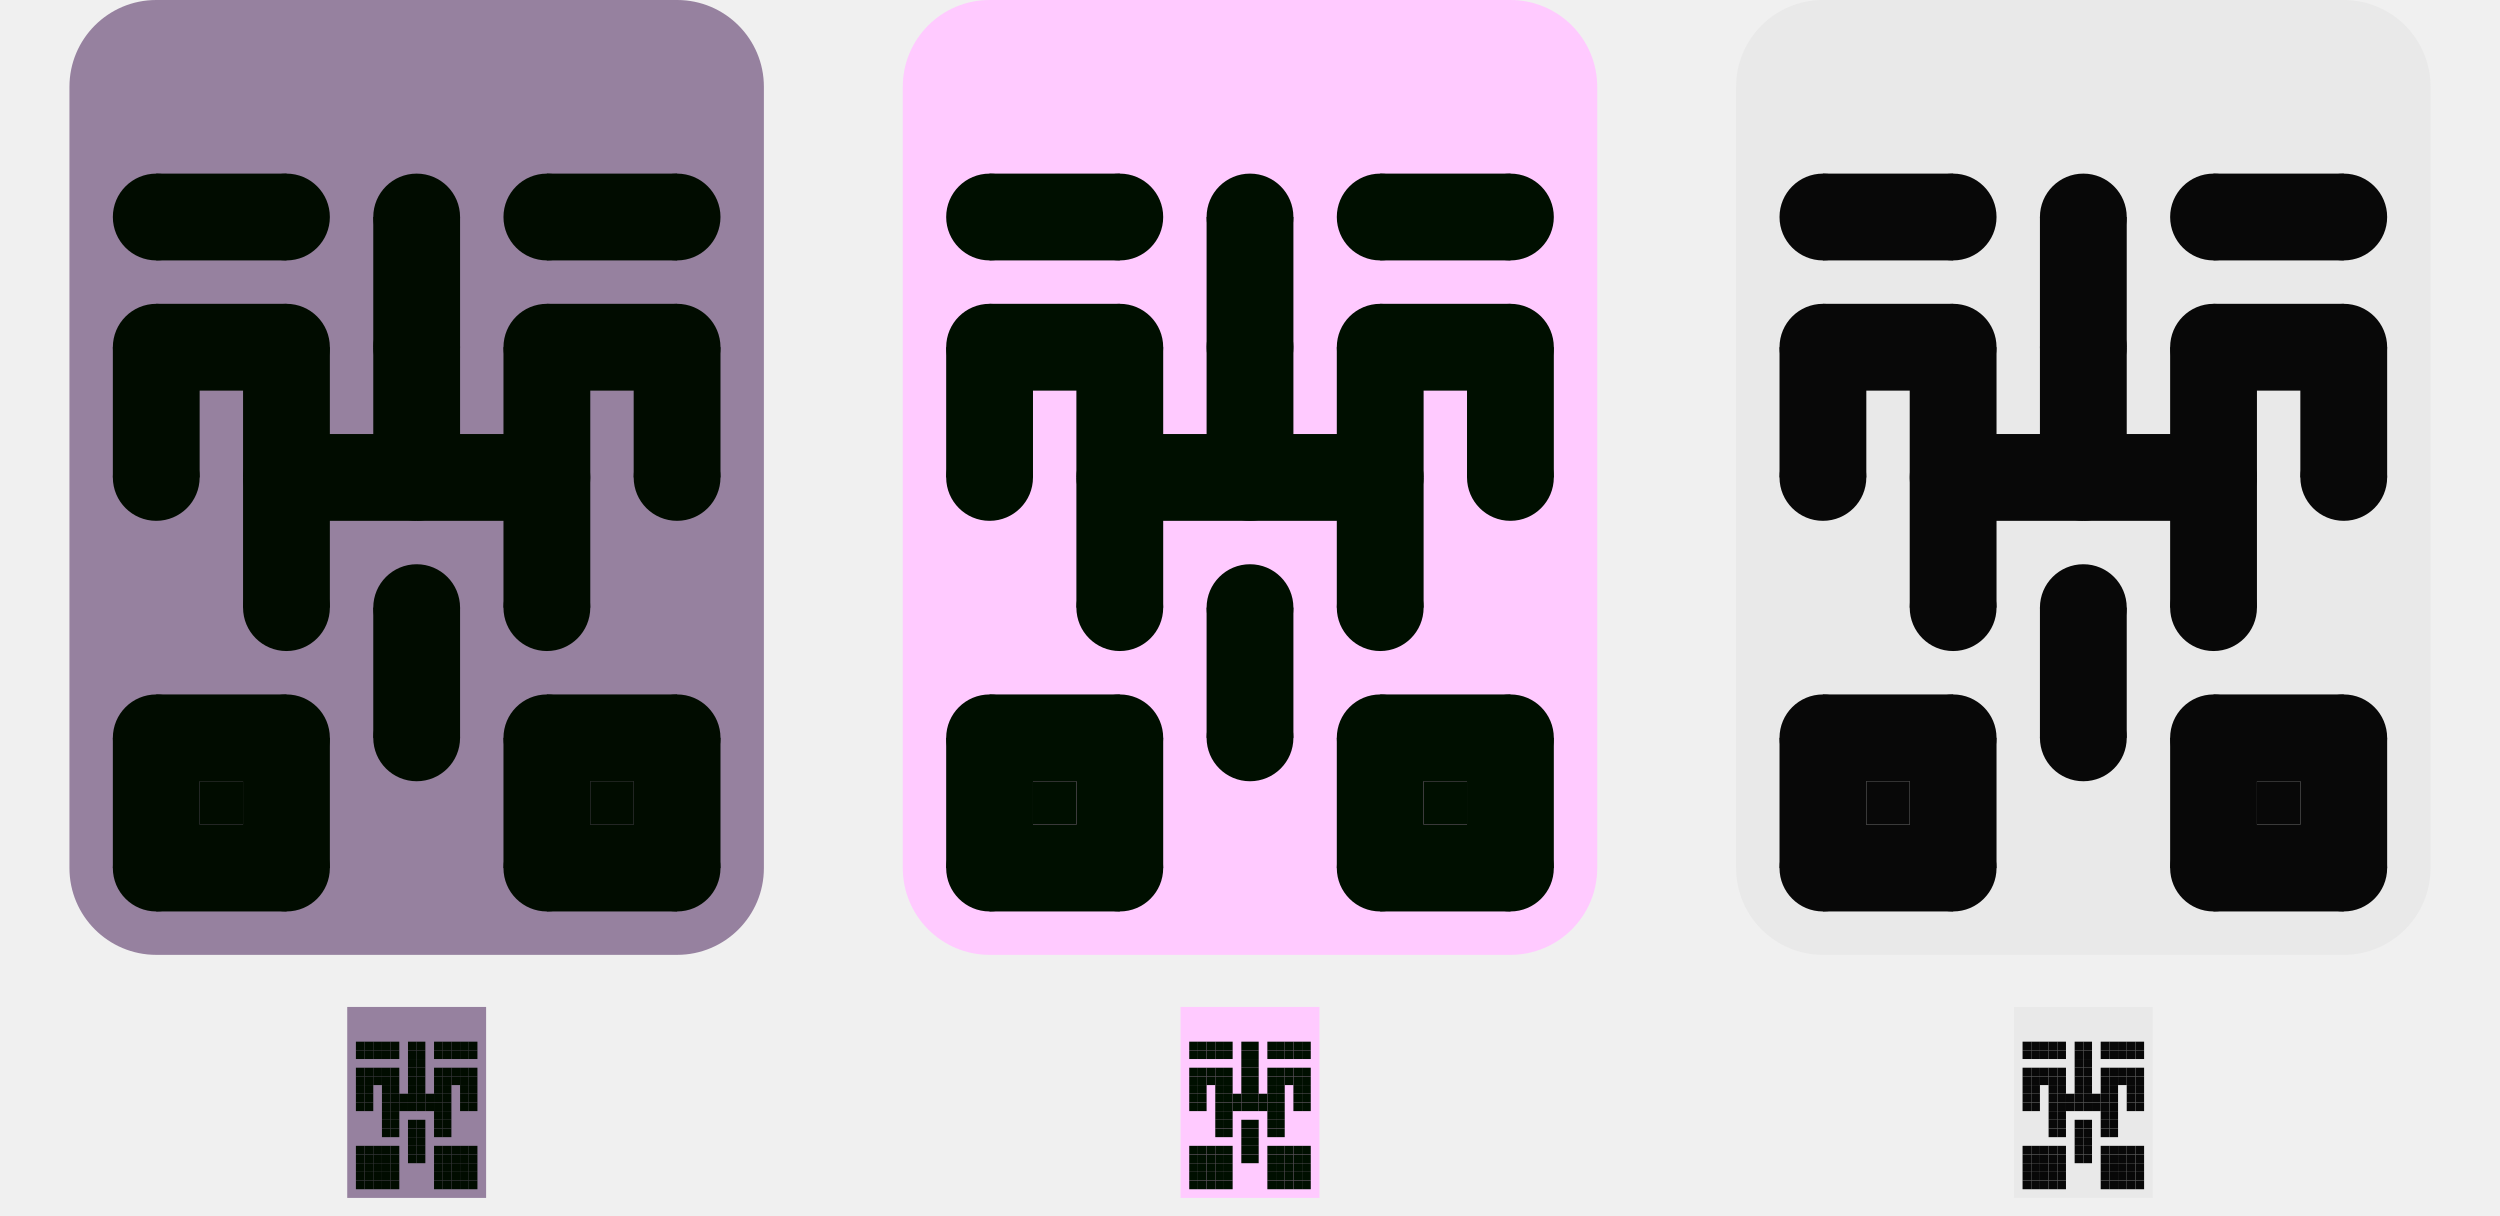
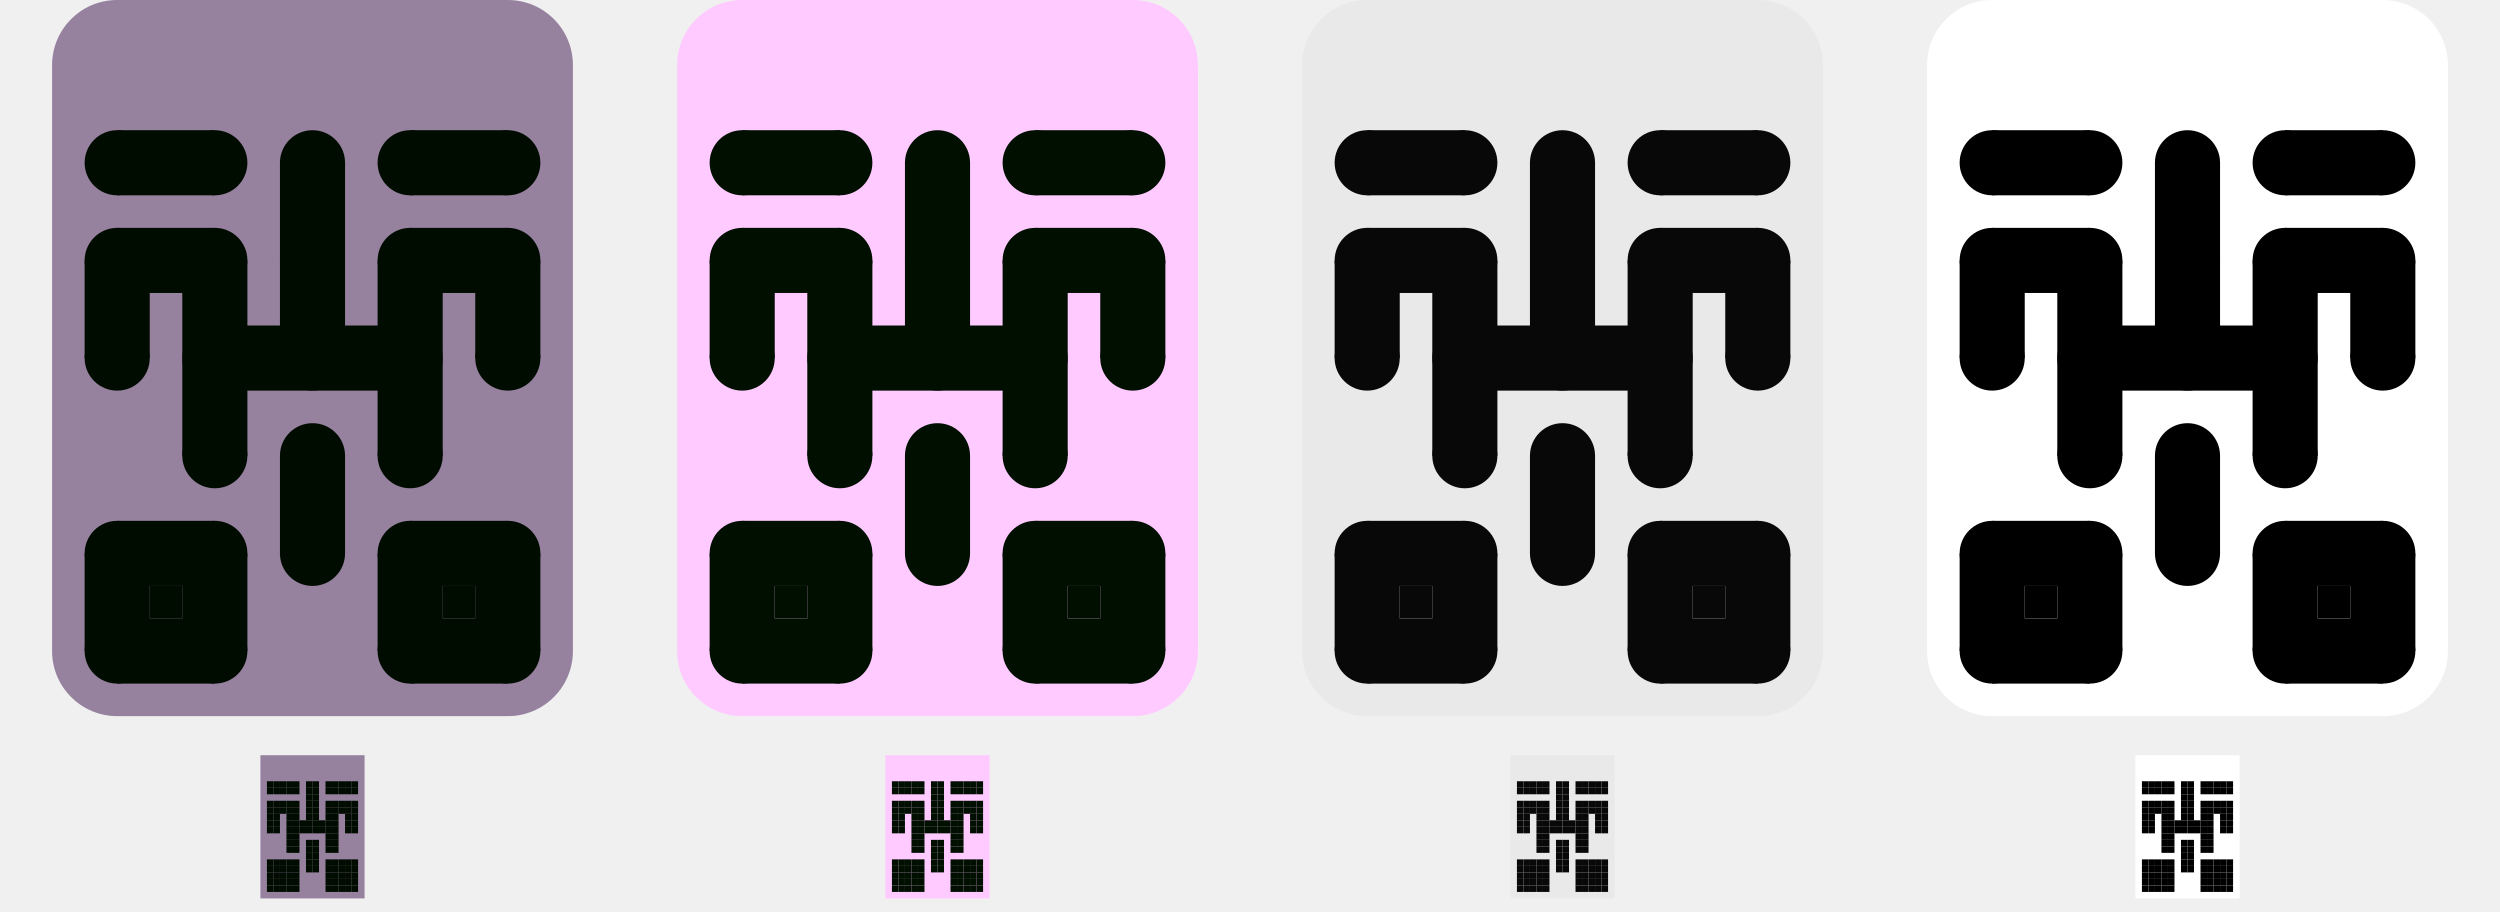
- <svg xmlns="http://www.w3.org/2000/svg" width="288" height="140" viewBox="0 0 288 140">
+ <svg xmlns="http://www.w3.org/2000/svg" width="384" height="140" viewBox="0 0 384 140">
  <g id="standard">
    <rect x="8" y="0" width="80" height="110" rx="10" fill="#96819f" />
    <g fill="#010c00">
      <rect x="13" y="20" width="10" height="10" rx="5" />
      <rect x="28" y="20" width="10" height="10" rx="5" />
      <rect x="43" y="20" width="10" height="10" rx="5" />
      <rect x="58" y="20" width="10" height="10" rx="5" />
      <rect x="73" y="20" width="10" height="10" rx="5" />
      <rect x="13" y="35" width="10" height="10" rx="5" />
      <rect x="28" y="35" width="10" height="10" rx="5" />
      <rect x="43" y="35" width="10" height="10" rx="5" />
      <rect x="58" y="35" width="10" height="10" rx="5" />
      <rect x="73" y="35" width="10" height="10" rx="5" />
      <rect x="13" y="50" width="10" height="10" rx="5" />
      <rect x="28" y="50" width="10" height="10" rx="5" />
      <rect x="43" y="50" width="10" height="10" rx="5" />
      <rect x="58" y="50" width="10" height="10" rx="5" />
      <rect x="73" y="50" width="10" height="10" rx="5" />
      <rect x="28" y="65" width="10" height="10" rx="5" />
      <rect x="43" y="65" width="10" height="10" rx="5" />
      <rect x="58" y="65" width="10" height="10" rx="5" />
      <rect x="13" y="80" width="10" height="10" rx="5" />
      <rect x="28" y="80" width="10" height="10" rx="5" />
      <rect x="43" y="80" width="10" height="10" rx="5" />
      <rect x="58" y="80" width="10" height="10" rx="5" />
      <rect x="73" y="80" width="10" height="10" rx="5" />
      <rect x="13" y="95" width="10" height="10" rx="5" />
      <rect x="28" y="95" width="10" height="10" rx="5" />
      <rect x="58" y="95" width="10" height="10" rx="5" />
      <rect x="73" y="95" width="10" height="10" rx="5" />
      <rect x="18" y="20" width="15" height="10" />
      <rect x="43" y="25" width="10" height="15" />
      <rect x="63" y="20" width="15" height="10" />
      <rect x="18" y="35" width="15" height="10" />
      <rect x="13" y="40" width="10" height="15" />
      <rect x="28" y="40" width="10" height="15" />
      <rect x="43" y="40" width="10" height="15" />
      <rect x="63" y="35" width="15" height="10" />
      <rect x="58" y="40" width="10" height="15" />
      <rect x="73" y="40" width="10" height="15" />
      <rect x="33" y="50" width="15" height="10" />
      <rect x="28" y="55" width="10" height="15" />
      <rect x="48" y="50" width="15" height="10" />
      <rect x="58" y="55" width="10" height="15" />
      <rect x="43" y="70" width="10" height="15" />
      <rect x="18" y="80" width="15" height="10" />
      <rect x="13" y="85" width="10" height="15" />
      <rect x="28" y="85" width="10" height="15" />
      <rect x="63" y="80" width="15" height="10" />
      <rect x="58" y="85" width="10" height="15" />
      <rect x="73" y="85" width="10" height="15" />
      <rect x="18" y="95" width="15" height="10" />
      <rect x="63" y="95" width="15" height="10" />
      <rect x="23" y="90" width="5" height="5" />
      <rect x="68" y="90" width="5" height="5" />
    </g>
    <rect x="40" y="116" width="16" height="22" fill="#96819f" />
    <g fill="#010c00">
      <rect x="41" y="120" width="1" height="1" />
      <rect x="42" y="120" width="1" height="1" />
      <rect x="43" y="120" width="1" height="1" />
      <rect x="44" y="120" width="1" height="1" />
      <rect x="45" y="120" width="1" height="1" />
      <rect x="47" y="120" width="1" height="1" />
      <rect x="48" y="120" width="1" height="1" />
      <rect x="50" y="120" width="1" height="1" />
      <rect x="51" y="120" width="1" height="1" />
      <rect x="52" y="120" width="1" height="1" />
      <rect x="53" y="120" width="1" height="1" />
      <rect x="54" y="120" width="1" height="1" />
      <rect x="41" y="121" width="1" height="1" />
      <rect x="42" y="121" width="1" height="1" />
      <rect x="43" y="121" width="1" height="1" />
      <rect x="44" y="121" width="1" height="1" />
      <rect x="45" y="121" width="1" height="1" />
      <rect x="47" y="121" width="1" height="1" />
      <rect x="48" y="121" width="1" height="1" />
      <rect x="50" y="121" width="1" height="1" />
      <rect x="51" y="121" width="1" height="1" />
      <rect x="52" y="121" width="1" height="1" />
      <rect x="53" y="121" width="1" height="1" />
      <rect x="54" y="121" width="1" height="1" />
      <rect x="47" y="122" width="1" height="1" />
      <rect x="48" y="122" width="1" height="1" />
      <rect x="41" y="123" width="1" height="1" />
      <rect x="42" y="123" width="1" height="1" />
      <rect x="43" y="123" width="1" height="1" />
      <rect x="44" y="123" width="1" height="1" />
      <rect x="45" y="123" width="1" height="1" />
      <rect x="47" y="123" width="1" height="1" />
      <rect x="48" y="123" width="1" height="1" />
      <rect x="50" y="123" width="1" height="1" />
      <rect x="51" y="123" width="1" height="1" />
      <rect x="52" y="123" width="1" height="1" />
      <rect x="53" y="123" width="1" height="1" />
      <rect x="54" y="123" width="1" height="1" />
      <rect x="41" y="124" width="1" height="1" />
      <rect x="42" y="124" width="1" height="1" />
      <rect x="43" y="124" width="1" height="1" />
      <rect x="44" y="124" width="1" height="1" />
      <rect x="45" y="124" width="1" height="1" />
      <rect x="47" y="124" width="1" height="1" />
      <rect x="48" y="124" width="1" height="1" />
      <rect x="50" y="124" width="1" height="1" />
      <rect x="51" y="124" width="1" height="1" />
      <rect x="52" y="124" width="1" height="1" />
      <rect x="53" y="124" width="1" height="1" />
      <rect x="54" y="124" width="1" height="1" />
      <rect x="41" y="125" width="1" height="1" />
      <rect x="42" y="125" width="1" height="1" />
      <rect x="44" y="125" width="1" height="1" />
      <rect x="45" y="125" width="1" height="1" />
      <rect x="47" y="125" width="1" height="1" />
      <rect x="48" y="125" width="1" height="1" />
      <rect x="50" y="125" width="1" height="1" />
      <rect x="51" y="125" width="1" height="1" />
      <rect x="53" y="125" width="1" height="1" />
      <rect x="54" y="125" width="1" height="1" />
      <rect x="41" y="126" width="1" height="1" />
      <rect x="42" y="126" width="1" height="1" />
      <rect x="44" y="126" width="1" height="1" />
      <rect x="45" y="126" width="1" height="1" />
      <rect x="46" y="126" width="1" height="1" />
      <rect x="47" y="126" width="1" height="1" />
      <rect x="48" y="126" width="1" height="1" />
      <rect x="49" y="126" width="1" height="1" />
      <rect x="50" y="126" width="1" height="1" />
      <rect x="51" y="126" width="1" height="1" />
      <rect x="53" y="126" width="1" height="1" />
      <rect x="54" y="126" width="1" height="1" />
      <rect x="41" y="127" width="1" height="1" />
      <rect x="42" y="127" width="1" height="1" />
      <rect x="44" y="127" width="1" height="1" />
      <rect x="45" y="127" width="1" height="1" />
      <rect x="46" y="127" width="1" height="1" />
      <rect x="47" y="127" width="1" height="1" />
      <rect x="48" y="127" width="1" height="1" />
      <rect x="49" y="127" width="1" height="1" />
      <rect x="50" y="127" width="1" height="1" />
      <rect x="51" y="127" width="1" height="1" />
      <rect x="53" y="127" width="1" height="1" />
      <rect x="54" y="127" width="1" height="1" />
      <rect x="44" y="128" width="1" height="1" />
      <rect x="45" y="128" width="1" height="1" />
      <rect x="50" y="128" width="1" height="1" />
      <rect x="51" y="128" width="1" height="1" />
      <rect x="44" y="129" width="1" height="1" />
      <rect x="45" y="129" width="1" height="1" />
      <rect x="47" y="129" width="1" height="1" />
      <rect x="48" y="129" width="1" height="1" />
      <rect x="50" y="129" width="1" height="1" />
      <rect x="51" y="129" width="1" height="1" />
      <rect x="44" y="130" width="1" height="1" />
      <rect x="45" y="130" width="1" height="1" />
      <rect x="47" y="130" width="1" height="1" />
      <rect x="48" y="130" width="1" height="1" />
      <rect x="50" y="130" width="1" height="1" />
      <rect x="51" y="130" width="1" height="1" />
      <rect x="47" y="131" width="1" height="1" />
      <rect x="48" y="131" width="1" height="1" />
      <rect x="41" y="132" width="1" height="1" />
      <rect x="42" y="132" width="1" height="1" />
      <rect x="43" y="132" width="1" height="1" />
      <rect x="44" y="132" width="1" height="1" />
      <rect x="45" y="132" width="1" height="1" />
      <rect x="47" y="132" width="1" height="1" />
      <rect x="48" y="132" width="1" height="1" />
      <rect x="50" y="132" width="1" height="1" />
      <rect x="51" y="132" width="1" height="1" />
      <rect x="52" y="132" width="1" height="1" />
      <rect x="53" y="132" width="1" height="1" />
      <rect x="54" y="132" width="1" height="1" />
      <rect x="41" y="133" width="1" height="1" />
      <rect x="42" y="133" width="1" height="1" />
      <rect x="43" y="133" width="1" height="1" />
      <rect x="44" y="133" width="1" height="1" />
      <rect x="45" y="133" width="1" height="1" />
      <rect x="47" y="133" width="1" height="1" />
      <rect x="48" y="133" width="1" height="1" />
      <rect x="50" y="133" width="1" height="1" />
      <rect x="51" y="133" width="1" height="1" />
      <rect x="52" y="133" width="1" height="1" />
      <rect x="53" y="133" width="1" height="1" />
      <rect x="54" y="133" width="1" height="1" />
      <rect x="41" y="134" width="1" height="1" />
      <rect x="42" y="134" width="1" height="1" />
      <rect x="43" y="134" width="1" height="1" />
      <rect x="44" y="134" width="1" height="1" />
      <rect x="45" y="134" width="1" height="1" />
      <rect x="50" y="134" width="1" height="1" />
      <rect x="51" y="134" width="1" height="1" />
      <rect x="52" y="134" width="1" height="1" />
      <rect x="53" y="134" width="1" height="1" />
      <rect x="54" y="134" width="1" height="1" />
      <rect x="41" y="135" width="1" height="1" />
      <rect x="42" y="135" width="1" height="1" />
      <rect x="43" y="135" width="1" height="1" />
      <rect x="44" y="135" width="1" height="1" />
      <rect x="45" y="135" width="1" height="1" />
      <rect x="50" y="135" width="1" height="1" />
      <rect x="51" y="135" width="1" height="1" />
      <rect x="52" y="135" width="1" height="1" />
      <rect x="53" y="135" width="1" height="1" />
      <rect x="54" y="135" width="1" height="1" />
      <rect x="41" y="136" width="1" height="1" />
      <rect x="42" y="136" width="1" height="1" />
      <rect x="43" y="136" width="1" height="1" />
      <rect x="44" y="136" width="1" height="1" />
      <rect x="45" y="136" width="1" height="1" />
      <rect x="50" y="136" width="1" height="1" />
      <rect x="51" y="136" width="1" height="1" />
      <rect x="52" y="136" width="1" height="1" />
      <rect x="53" y="136" width="1" height="1" />
      <rect x="54" y="136" width="1" height="1" />
    </g>
  </g>
  <g id="high_contrast">
    <rect x="104" y="0" width="80" height="110" rx="10" fill="#ffcaff" />
    <g fill="#000f00">
      <rect x="109" y="20" width="10" height="10" rx="5" />
      <rect x="124" y="20" width="10" height="10" rx="5" />
      <rect x="139" y="20" width="10" height="10" rx="5" />
      <rect x="154" y="20" width="10" height="10" rx="5" />
      <rect x="169" y="20" width="10" height="10" rx="5" />
      <rect x="109" y="35" width="10" height="10" rx="5" />
      <rect x="124" y="35" width="10" height="10" rx="5" />
      <rect x="139" y="35" width="10" height="10" rx="5" />
      <rect x="154" y="35" width="10" height="10" rx="5" />
      <rect x="169" y="35" width="10" height="10" rx="5" />
      <rect x="109" y="50" width="10" height="10" rx="5" />
      <rect x="124" y="50" width="10" height="10" rx="5" />
      <rect x="139" y="50" width="10" height="10" rx="5" />
      <rect x="154" y="50" width="10" height="10" rx="5" />
      <rect x="169" y="50" width="10" height="10" rx="5" />
      <rect x="124" y="65" width="10" height="10" rx="5" />
      <rect x="139" y="65" width="10" height="10" rx="5" />
      <rect x="154" y="65" width="10" height="10" rx="5" />
      <rect x="109" y="80" width="10" height="10" rx="5" />
      <rect x="124" y="80" width="10" height="10" rx="5" />
      <rect x="139" y="80" width="10" height="10" rx="5" />
      <rect x="154" y="80" width="10" height="10" rx="5" />
      <rect x="169" y="80" width="10" height="10" rx="5" />
      <rect x="109" y="95" width="10" height="10" rx="5" />
      <rect x="124" y="95" width="10" height="10" rx="5" />
      <rect x="154" y="95" width="10" height="10" rx="5" />
      <rect x="169" y="95" width="10" height="10" rx="5" />
      <rect x="114" y="20" width="15" height="10" />
      <rect x="139" y="25" width="10" height="15" />
      <rect x="159" y="20" width="15" height="10" />
      <rect x="114" y="35" width="15" height="10" />
      <rect x="109" y="40" width="10" height="15" />
      <rect x="124" y="40" width="10" height="15" />
      <rect x="139" y="40" width="10" height="15" />
      <rect x="159" y="35" width="15" height="10" />
      <rect x="154" y="40" width="10" height="15" />
      <rect x="169" y="40" width="10" height="15" />
      <rect x="129" y="50" width="15" height="10" />
      <rect x="124" y="55" width="10" height="15" />
      <rect x="144" y="50" width="15" height="10" />
      <rect x="154" y="55" width="10" height="15" />
      <rect x="139" y="70" width="10" height="15" />
      <rect x="114" y="80" width="15" height="10" />
      <rect x="109" y="85" width="10" height="15" />
      <rect x="124" y="85" width="10" height="15" />
      <rect x="159" y="80" width="15" height="10" />
      <rect x="154" y="85" width="10" height="15" />
      <rect x="169" y="85" width="10" height="15" />
      <rect x="114" y="95" width="15" height="10" />
      <rect x="159" y="95" width="15" height="10" />
      <rect x="119" y="90" width="5" height="5" />
      <rect x="164" y="90" width="5" height="5" />
    </g>
    <rect x="136" y="116" width="16" height="22" fill="#ffcaff" />
    <g fill="#000f00">
      <rect x="137" y="120" width="1" height="1" />
      <rect x="138" y="120" width="1" height="1" />
      <rect x="139" y="120" width="1" height="1" />
      <rect x="140" y="120" width="1" height="1" />
      <rect x="141" y="120" width="1" height="1" />
      <rect x="143" y="120" width="1" height="1" />
      <rect x="144" y="120" width="1" height="1" />
      <rect x="146" y="120" width="1" height="1" />
      <rect x="147" y="120" width="1" height="1" />
      <rect x="148" y="120" width="1" height="1" />
      <rect x="149" y="120" width="1" height="1" />
      <rect x="150" y="120" width="1" height="1" />
      <rect x="137" y="121" width="1" height="1" />
      <rect x="138" y="121" width="1" height="1" />
      <rect x="139" y="121" width="1" height="1" />
      <rect x="140" y="121" width="1" height="1" />
      <rect x="141" y="121" width="1" height="1" />
      <rect x="143" y="121" width="1" height="1" />
      <rect x="144" y="121" width="1" height="1" />
      <rect x="146" y="121" width="1" height="1" />
      <rect x="147" y="121" width="1" height="1" />
      <rect x="148" y="121" width="1" height="1" />
      <rect x="149" y="121" width="1" height="1" />
      <rect x="150" y="121" width="1" height="1" />
      <rect x="143" y="122" width="1" height="1" />
      <rect x="144" y="122" width="1" height="1" />
      <rect x="137" y="123" width="1" height="1" />
      <rect x="138" y="123" width="1" height="1" />
      <rect x="139" y="123" width="1" height="1" />
      <rect x="140" y="123" width="1" height="1" />
      <rect x="141" y="123" width="1" height="1" />
      <rect x="143" y="123" width="1" height="1" />
      <rect x="144" y="123" width="1" height="1" />
      <rect x="146" y="123" width="1" height="1" />
      <rect x="147" y="123" width="1" height="1" />
      <rect x="148" y="123" width="1" height="1" />
      <rect x="149" y="123" width="1" height="1" />
      <rect x="150" y="123" width="1" height="1" />
      <rect x="137" y="124" width="1" height="1" />
      <rect x="138" y="124" width="1" height="1" />
      <rect x="139" y="124" width="1" height="1" />
      <rect x="140" y="124" width="1" height="1" />
      <rect x="141" y="124" width="1" height="1" />
      <rect x="143" y="124" width="1" height="1" />
      <rect x="144" y="124" width="1" height="1" />
      <rect x="146" y="124" width="1" height="1" />
      <rect x="147" y="124" width="1" height="1" />
      <rect x="148" y="124" width="1" height="1" />
      <rect x="149" y="124" width="1" height="1" />
      <rect x="150" y="124" width="1" height="1" />
      <rect x="137" y="125" width="1" height="1" />
      <rect x="138" y="125" width="1" height="1" />
      <rect x="140" y="125" width="1" height="1" />
      <rect x="141" y="125" width="1" height="1" />
      <rect x="143" y="125" width="1" height="1" />
      <rect x="144" y="125" width="1" height="1" />
      <rect x="146" y="125" width="1" height="1" />
      <rect x="147" y="125" width="1" height="1" />
      <rect x="149" y="125" width="1" height="1" />
      <rect x="150" y="125" width="1" height="1" />
      <rect x="137" y="126" width="1" height="1" />
      <rect x="138" y="126" width="1" height="1" />
      <rect x="140" y="126" width="1" height="1" />
      <rect x="141" y="126" width="1" height="1" />
      <rect x="142" y="126" width="1" height="1" />
      <rect x="143" y="126" width="1" height="1" />
      <rect x="144" y="126" width="1" height="1" />
      <rect x="145" y="126" width="1" height="1" />
      <rect x="146" y="126" width="1" height="1" />
      <rect x="147" y="126" width="1" height="1" />
      <rect x="149" y="126" width="1" height="1" />
      <rect x="150" y="126" width="1" height="1" />
      <rect x="137" y="127" width="1" height="1" />
      <rect x="138" y="127" width="1" height="1" />
      <rect x="140" y="127" width="1" height="1" />
      <rect x="141" y="127" width="1" height="1" />
      <rect x="142" y="127" width="1" height="1" />
      <rect x="143" y="127" width="1" height="1" />
      <rect x="144" y="127" width="1" height="1" />
      <rect x="145" y="127" width="1" height="1" />
      <rect x="146" y="127" width="1" height="1" />
      <rect x="147" y="127" width="1" height="1" />
      <rect x="149" y="127" width="1" height="1" />
      <rect x="150" y="127" width="1" height="1" />
      <rect x="140" y="128" width="1" height="1" />
      <rect x="141" y="128" width="1" height="1" />
      <rect x="146" y="128" width="1" height="1" />
      <rect x="147" y="128" width="1" height="1" />
      <rect x="140" y="129" width="1" height="1" />
      <rect x="141" y="129" width="1" height="1" />
      <rect x="143" y="129" width="1" height="1" />
      <rect x="144" y="129" width="1" height="1" />
      <rect x="146" y="129" width="1" height="1" />
      <rect x="147" y="129" width="1" height="1" />
      <rect x="140" y="130" width="1" height="1" />
      <rect x="141" y="130" width="1" height="1" />
      <rect x="143" y="130" width="1" height="1" />
      <rect x="144" y="130" width="1" height="1" />
      <rect x="146" y="130" width="1" height="1" />
      <rect x="147" y="130" width="1" height="1" />
      <rect x="143" y="131" width="1" height="1" />
      <rect x="144" y="131" width="1" height="1" />
      <rect x="137" y="132" width="1" height="1" />
      <rect x="138" y="132" width="1" height="1" />
      <rect x="139" y="132" width="1" height="1" />
      <rect x="140" y="132" width="1" height="1" />
      <rect x="141" y="132" width="1" height="1" />
      <rect x="143" y="132" width="1" height="1" />
      <rect x="144" y="132" width="1" height="1" />
      <rect x="146" y="132" width="1" height="1" />
      <rect x="147" y="132" width="1" height="1" />
      <rect x="148" y="132" width="1" height="1" />
      <rect x="149" y="132" width="1" height="1" />
      <rect x="150" y="132" width="1" height="1" />
      <rect x="137" y="133" width="1" height="1" />
      <rect x="138" y="133" width="1" height="1" />
      <rect x="139" y="133" width="1" height="1" />
      <rect x="140" y="133" width="1" height="1" />
      <rect x="141" y="133" width="1" height="1" />
      <rect x="143" y="133" width="1" height="1" />
      <rect x="144" y="133" width="1" height="1" />
      <rect x="146" y="133" width="1" height="1" />
      <rect x="147" y="133" width="1" height="1" />
      <rect x="148" y="133" width="1" height="1" />
      <rect x="149" y="133" width="1" height="1" />
      <rect x="150" y="133" width="1" height="1" />
      <rect x="137" y="134" width="1" height="1" />
      <rect x="138" y="134" width="1" height="1" />
      <rect x="139" y="134" width="1" height="1" />
      <rect x="140" y="134" width="1" height="1" />
      <rect x="141" y="134" width="1" height="1" />
      <rect x="146" y="134" width="1" height="1" />
      <rect x="147" y="134" width="1" height="1" />
      <rect x="148" y="134" width="1" height="1" />
      <rect x="149" y="134" width="1" height="1" />
      <rect x="150" y="134" width="1" height="1" />
      <rect x="137" y="135" width="1" height="1" />
      <rect x="138" y="135" width="1" height="1" />
      <rect x="139" y="135" width="1" height="1" />
      <rect x="140" y="135" width="1" height="1" />
      <rect x="141" y="135" width="1" height="1" />
      <rect x="146" y="135" width="1" height="1" />
      <rect x="147" y="135" width="1" height="1" />
      <rect x="148" y="135" width="1" height="1" />
      <rect x="149" y="135" width="1" height="1" />
      <rect x="150" y="135" width="1" height="1" />
      <rect x="137" y="136" width="1" height="1" />
      <rect x="138" y="136" width="1" height="1" />
      <rect x="139" y="136" width="1" height="1" />
      <rect x="140" y="136" width="1" height="1" />
      <rect x="141" y="136" width="1" height="1" />
      <rect x="146" y="136" width="1" height="1" />
      <rect x="147" y="136" width="1" height="1" />
      <rect x="148" y="136" width="1" height="1" />
      <rect x="149" y="136" width="1" height="1" />
      <rect x="150" y="136" width="1" height="1" />
    </g>
  </g>
  <g id="monochrome">
    <rect x="200" y="0" width="80" height="110" rx="10" fill="#e9e9e9" />
    <g fill="#080808">
      <rect x="205" y="20" width="10" height="10" rx="5" />
      <rect x="220" y="20" width="10" height="10" rx="5" />
      <rect x="235" y="20" width="10" height="10" rx="5" />
      <rect x="250" y="20" width="10" height="10" rx="5" />
      <rect x="265" y="20" width="10" height="10" rx="5" />
      <rect x="205" y="35" width="10" height="10" rx="5" />
      <rect x="220" y="35" width="10" height="10" rx="5" />
      <rect x="235" y="35" width="10" height="10" rx="5" />
      <rect x="250" y="35" width="10" height="10" rx="5" />
      <rect x="265" y="35" width="10" height="10" rx="5" />
      <rect x="205" y="50" width="10" height="10" rx="5" />
      <rect x="220" y="50" width="10" height="10" rx="5" />
      <rect x="235" y="50" width="10" height="10" rx="5" />
      <rect x="250" y="50" width="10" height="10" rx="5" />
      <rect x="265" y="50" width="10" height="10" rx="5" />
      <rect x="220" y="65" width="10" height="10" rx="5" />
      <rect x="235" y="65" width="10" height="10" rx="5" />
      <rect x="250" y="65" width="10" height="10" rx="5" />
      <rect x="205" y="80" width="10" height="10" rx="5" />
      <rect x="220" y="80" width="10" height="10" rx="5" />
      <rect x="235" y="80" width="10" height="10" rx="5" />
      <rect x="250" y="80" width="10" height="10" rx="5" />
      <rect x="265" y="80" width="10" height="10" rx="5" />
      <rect x="205" y="95" width="10" height="10" rx="5" />
      <rect x="220" y="95" width="10" height="10" rx="5" />
      <rect x="250" y="95" width="10" height="10" rx="5" />
      <rect x="265" y="95" width="10" height="10" rx="5" />
      <rect x="210" y="20" width="15" height="10" />
      <rect x="235" y="25" width="10" height="15" />
      <rect x="255" y="20" width="15" height="10" />
      <rect x="210" y="35" width="15" height="10" />
      <rect x="205" y="40" width="10" height="15" />
      <rect x="220" y="40" width="10" height="15" />
      <rect x="235" y="40" width="10" height="15" />
      <rect x="255" y="35" width="15" height="10" />
      <rect x="250" y="40" width="10" height="15" />
      <rect x="265" y="40" width="10" height="15" />
      <rect x="225" y="50" width="15" height="10" />
      <rect x="220" y="55" width="10" height="15" />
      <rect x="240" y="50" width="15" height="10" />
      <rect x="250" y="55" width="10" height="15" />
      <rect x="235" y="70" width="10" height="15" />
      <rect x="210" y="80" width="15" height="10" />
      <rect x="205" y="85" width="10" height="15" />
      <rect x="220" y="85" width="10" height="15" />
      <rect x="255" y="80" width="15" height="10" />
      <rect x="250" y="85" width="10" height="15" />
      <rect x="265" y="85" width="10" height="15" />
      <rect x="210" y="95" width="15" height="10" />
      <rect x="255" y="95" width="15" height="10" />
      <rect x="215" y="90" width="5" height="5" />
      <rect x="260" y="90" width="5" height="5" />
    </g>
    <rect x="232" y="116" width="16" height="22" fill="#e9e9e9" />
    <g fill="#080808">
      <rect x="233" y="120" width="1" height="1" />
      <rect x="234" y="120" width="1" height="1" />
      <rect x="235" y="120" width="1" height="1" />
      <rect x="236" y="120" width="1" height="1" />
      <rect x="237" y="120" width="1" height="1" />
      <rect x="239" y="120" width="1" height="1" />
      <rect x="240" y="120" width="1" height="1" />
      <rect x="242" y="120" width="1" height="1" />
      <rect x="243" y="120" width="1" height="1" />
      <rect x="244" y="120" width="1" height="1" />
      <rect x="245" y="120" width="1" height="1" />
      <rect x="246" y="120" width="1" height="1" />
      <rect x="233" y="121" width="1" height="1" />
      <rect x="234" y="121" width="1" height="1" />
      <rect x="235" y="121" width="1" height="1" />
      <rect x="236" y="121" width="1" height="1" />
      <rect x="237" y="121" width="1" height="1" />
      <rect x="239" y="121" width="1" height="1" />
      <rect x="240" y="121" width="1" height="1" />
      <rect x="242" y="121" width="1" height="1" />
      <rect x="243" y="121" width="1" height="1" />
      <rect x="244" y="121" width="1" height="1" />
      <rect x="245" y="121" width="1" height="1" />
      <rect x="246" y="121" width="1" height="1" />
      <rect x="239" y="122" width="1" height="1" />
      <rect x="240" y="122" width="1" height="1" />
      <rect x="233" y="123" width="1" height="1" />
      <rect x="234" y="123" width="1" height="1" />
      <rect x="235" y="123" width="1" height="1" />
      <rect x="236" y="123" width="1" height="1" />
      <rect x="237" y="123" width="1" height="1" />
      <rect x="239" y="123" width="1" height="1" />
      <rect x="240" y="123" width="1" height="1" />
      <rect x="242" y="123" width="1" height="1" />
      <rect x="243" y="123" width="1" height="1" />
      <rect x="244" y="123" width="1" height="1" />
      <rect x="245" y="123" width="1" height="1" />
      <rect x="246" y="123" width="1" height="1" />
      <rect x="233" y="124" width="1" height="1" />
      <rect x="234" y="124" width="1" height="1" />
      <rect x="235" y="124" width="1" height="1" />
      <rect x="236" y="124" width="1" height="1" />
      <rect x="237" y="124" width="1" height="1" />
      <rect x="239" y="124" width="1" height="1" />
      <rect x="240" y="124" width="1" height="1" />
      <rect x="242" y="124" width="1" height="1" />
      <rect x="243" y="124" width="1" height="1" />
      <rect x="244" y="124" width="1" height="1" />
      <rect x="245" y="124" width="1" height="1" />
      <rect x="246" y="124" width="1" height="1" />
      <rect x="233" y="125" width="1" height="1" />
      <rect x="234" y="125" width="1" height="1" />
      <rect x="236" y="125" width="1" height="1" />
      <rect x="237" y="125" width="1" height="1" />
      <rect x="239" y="125" width="1" height="1" />
      <rect x="240" y="125" width="1" height="1" />
      <rect x="242" y="125" width="1" height="1" />
      <rect x="243" y="125" width="1" height="1" />
      <rect x="245" y="125" width="1" height="1" />
      <rect x="246" y="125" width="1" height="1" />
      <rect x="233" y="126" width="1" height="1" />
      <rect x="234" y="126" width="1" height="1" />
      <rect x="236" y="126" width="1" height="1" />
      <rect x="237" y="126" width="1" height="1" />
      <rect x="238" y="126" width="1" height="1" />
      <rect x="239" y="126" width="1" height="1" />
      <rect x="240" y="126" width="1" height="1" />
      <rect x="241" y="126" width="1" height="1" />
      <rect x="242" y="126" width="1" height="1" />
      <rect x="243" y="126" width="1" height="1" />
      <rect x="245" y="126" width="1" height="1" />
      <rect x="246" y="126" width="1" height="1" />
      <rect x="233" y="127" width="1" height="1" />
      <rect x="234" y="127" width="1" height="1" />
      <rect x="236" y="127" width="1" height="1" />
      <rect x="237" y="127" width="1" height="1" />
      <rect x="238" y="127" width="1" height="1" />
      <rect x="239" y="127" width="1" height="1" />
      <rect x="240" y="127" width="1" height="1" />
      <rect x="241" y="127" width="1" height="1" />
      <rect x="242" y="127" width="1" height="1" />
      <rect x="243" y="127" width="1" height="1" />
      <rect x="245" y="127" width="1" height="1" />
      <rect x="246" y="127" width="1" height="1" />
      <rect x="236" y="128" width="1" height="1" />
      <rect x="237" y="128" width="1" height="1" />
      <rect x="242" y="128" width="1" height="1" />
      <rect x="243" y="128" width="1" height="1" />
      <rect x="236" y="129" width="1" height="1" />
      <rect x="237" y="129" width="1" height="1" />
      <rect x="239" y="129" width="1" height="1" />
      <rect x="240" y="129" width="1" height="1" />
      <rect x="242" y="129" width="1" height="1" />
      <rect x="243" y="129" width="1" height="1" />
      <rect x="236" y="130" width="1" height="1" />
      <rect x="237" y="130" width="1" height="1" />
      <rect x="239" y="130" width="1" height="1" />
      <rect x="240" y="130" width="1" height="1" />
      <rect x="242" y="130" width="1" height="1" />
      <rect x="243" y="130" width="1" height="1" />
      <rect x="239" y="131" width="1" height="1" />
      <rect x="240" y="131" width="1" height="1" />
      <rect x="233" y="132" width="1" height="1" />
      <rect x="234" y="132" width="1" height="1" />
      <rect x="235" y="132" width="1" height="1" />
      <rect x="236" y="132" width="1" height="1" />
      <rect x="237" y="132" width="1" height="1" />
      <rect x="239" y="132" width="1" height="1" />
      <rect x="240" y="132" width="1" height="1" />
      <rect x="242" y="132" width="1" height="1" />
      <rect x="243" y="132" width="1" height="1" />
      <rect x="244" y="132" width="1" height="1" />
      <rect x="245" y="132" width="1" height="1" />
      <rect x="246" y="132" width="1" height="1" />
      <rect x="233" y="133" width="1" height="1" />
      <rect x="234" y="133" width="1" height="1" />
      <rect x="235" y="133" width="1" height="1" />
      <rect x="236" y="133" width="1" height="1" />
      <rect x="237" y="133" width="1" height="1" />
      <rect x="239" y="133" width="1" height="1" />
      <rect x="240" y="133" width="1" height="1" />
      <rect x="242" y="133" width="1" height="1" />
      <rect x="243" y="133" width="1" height="1" />
      <rect x="244" y="133" width="1" height="1" />
      <rect x="245" y="133" width="1" height="1" />
      <rect x="246" y="133" width="1" height="1" />
      <rect x="233" y="134" width="1" height="1" />
      <rect x="234" y="134" width="1" height="1" />
      <rect x="235" y="134" width="1" height="1" />
      <rect x="236" y="134" width="1" height="1" />
      <rect x="237" y="134" width="1" height="1" />
      <rect x="242" y="134" width="1" height="1" />
      <rect x="243" y="134" width="1" height="1" />
      <rect x="244" y="134" width="1" height="1" />
      <rect x="245" y="134" width="1" height="1" />
      <rect x="246" y="134" width="1" height="1" />
      <rect x="233" y="135" width="1" height="1" />
      <rect x="234" y="135" width="1" height="1" />
      <rect x="235" y="135" width="1" height="1" />
      <rect x="236" y="135" width="1" height="1" />
      <rect x="237" y="135" width="1" height="1" />
      <rect x="242" y="135" width="1" height="1" />
      <rect x="243" y="135" width="1" height="1" />
      <rect x="244" y="135" width="1" height="1" />
      <rect x="245" y="135" width="1" height="1" />
      <rect x="246" y="135" width="1" height="1" />
      <rect x="233" y="136" width="1" height="1" />
      <rect x="234" y="136" width="1" height="1" />
      <rect x="235" y="136" width="1" height="1" />
      <rect x="236" y="136" width="1" height="1" />
      <rect x="237" y="136" width="1" height="1" />
      <rect x="242" y="136" width="1" height="1" />
      <rect x="243" y="136" width="1" height="1" />
      <rect x="244" y="136" width="1" height="1" />
      <rect x="245" y="136" width="1" height="1" />
      <rect x="246" y="136" width="1" height="1" />
    </g>
  </g>
+   <g id="black_and_white">
+     <rect x="296" y="0" width="80" height="110" rx="10" fill="#ffffff" />
+     <g fill="#000000">
+       <rect x="301" y="20" width="10" height="10" rx="5" />
+       <rect x="316" y="20" width="10" height="10" rx="5" />
+       <rect x="331" y="20" width="10" height="10" rx="5" />
+       <rect x="346" y="20" width="10" height="10" rx="5" />
+       <rect x="361" y="20" width="10" height="10" rx="5" />
+       <rect x="301" y="35" width="10" height="10" rx="5" />
+       <rect x="316" y="35" width="10" height="10" rx="5" />
+       <rect x="331" y="35" width="10" height="10" rx="5" />
+       <rect x="346" y="35" width="10" height="10" rx="5" />
+       <rect x="361" y="35" width="10" height="10" rx="5" />
+       <rect x="301" y="50" width="10" height="10" rx="5" />
+       <rect x="316" y="50" width="10" height="10" rx="5" />
+       <rect x="331" y="50" width="10" height="10" rx="5" />
+       <rect x="346" y="50" width="10" height="10" rx="5" />
+       <rect x="361" y="50" width="10" height="10" rx="5" />
+       <rect x="316" y="65" width="10" height="10" rx="5" />
+       <rect x="331" y="65" width="10" height="10" rx="5" />
+       <rect x="346" y="65" width="10" height="10" rx="5" />
+       <rect x="301" y="80" width="10" height="10" rx="5" />
+       <rect x="316" y="80" width="10" height="10" rx="5" />
+       <rect x="331" y="80" width="10" height="10" rx="5" />
+       <rect x="346" y="80" width="10" height="10" rx="5" />
+       <rect x="361" y="80" width="10" height="10" rx="5" />
+       <rect x="301" y="95" width="10" height="10" rx="5" />
+       <rect x="316" y="95" width="10" height="10" rx="5" />
+       <rect x="346" y="95" width="10" height="10" rx="5" />
+       <rect x="361" y="95" width="10" height="10" rx="5" />
+       <rect x="306" y="20" width="15" height="10" />
+       <rect x="331" y="25" width="10" height="15" />
+       <rect x="351" y="20" width="15" height="10" />
+       <rect x="306" y="35" width="15" height="10" />
+       <rect x="301" y="40" width="10" height="15" />
+       <rect x="316" y="40" width="10" height="15" />
+       <rect x="331" y="40" width="10" height="15" />
+       <rect x="351" y="35" width="15" height="10" />
+       <rect x="346" y="40" width="10" height="15" />
+       <rect x="361" y="40" width="10" height="15" />
+       <rect x="321" y="50" width="15" height="10" />
+       <rect x="316" y="55" width="10" height="15" />
+       <rect x="336" y="50" width="15" height="10" />
+       <rect x="346" y="55" width="10" height="15" />
+       <rect x="331" y="70" width="10" height="15" />
+       <rect x="306" y="80" width="15" height="10" />
+       <rect x="301" y="85" width="10" height="15" />
+       <rect x="316" y="85" width="10" height="15" />
+       <rect x="351" y="80" width="15" height="10" />
+       <rect x="346" y="85" width="10" height="15" />
+       <rect x="361" y="85" width="10" height="15" />
+       <rect x="306" y="95" width="15" height="10" />
+       <rect x="351" y="95" width="15" height="10" />
+       <rect x="311" y="90" width="5" height="5" />
+       <rect x="356" y="90" width="5" height="5" />
+     </g>
+     <rect x="328" y="116" width="16" height="22" fill="#ffffff" />
+     <g fill="#000000">
+       <rect x="329" y="120" width="1" height="1" />
+       <rect x="330" y="120" width="1" height="1" />
+       <rect x="331" y="120" width="1" height="1" />
+       <rect x="332" y="120" width="1" height="1" />
+       <rect x="333" y="120" width="1" height="1" />
+       <rect x="335" y="120" width="1" height="1" />
+       <rect x="336" y="120" width="1" height="1" />
+       <rect x="338" y="120" width="1" height="1" />
+       <rect x="339" y="120" width="1" height="1" />
+       <rect x="340" y="120" width="1" height="1" />
+       <rect x="341" y="120" width="1" height="1" />
+       <rect x="342" y="120" width="1" height="1" />
+       <rect x="329" y="121" width="1" height="1" />
+       <rect x="330" y="121" width="1" height="1" />
+       <rect x="331" y="121" width="1" height="1" />
+       <rect x="332" y="121" width="1" height="1" />
+       <rect x="333" y="121" width="1" height="1" />
+       <rect x="335" y="121" width="1" height="1" />
+       <rect x="336" y="121" width="1" height="1" />
+       <rect x="338" y="121" width="1" height="1" />
+       <rect x="339" y="121" width="1" height="1" />
+       <rect x="340" y="121" width="1" height="1" />
+       <rect x="341" y="121" width="1" height="1" />
+       <rect x="342" y="121" width="1" height="1" />
+       <rect x="335" y="122" width="1" height="1" />
+       <rect x="336" y="122" width="1" height="1" />
+       <rect x="329" y="123" width="1" height="1" />
+       <rect x="330" y="123" width="1" height="1" />
+       <rect x="331" y="123" width="1" height="1" />
+       <rect x="332" y="123" width="1" height="1" />
+       <rect x="333" y="123" width="1" height="1" />
+       <rect x="335" y="123" width="1" height="1" />
+       <rect x="336" y="123" width="1" height="1" />
+       <rect x="338" y="123" width="1" height="1" />
+       <rect x="339" y="123" width="1" height="1" />
+       <rect x="340" y="123" width="1" height="1" />
+       <rect x="341" y="123" width="1" height="1" />
+       <rect x="342" y="123" width="1" height="1" />
+       <rect x="329" y="124" width="1" height="1" />
+       <rect x="330" y="124" width="1" height="1" />
+       <rect x="331" y="124" width="1" height="1" />
+       <rect x="332" y="124" width="1" height="1" />
+       <rect x="333" y="124" width="1" height="1" />
+       <rect x="335" y="124" width="1" height="1" />
+       <rect x="336" y="124" width="1" height="1" />
+       <rect x="338" y="124" width="1" height="1" />
+       <rect x="339" y="124" width="1" height="1" />
+       <rect x="340" y="124" width="1" height="1" />
+       <rect x="341" y="124" width="1" height="1" />
+       <rect x="342" y="124" width="1" height="1" />
+       <rect x="329" y="125" width="1" height="1" />
+       <rect x="330" y="125" width="1" height="1" />
+       <rect x="332" y="125" width="1" height="1" />
+       <rect x="333" y="125" width="1" height="1" />
+       <rect x="335" y="125" width="1" height="1" />
+       <rect x="336" y="125" width="1" height="1" />
+       <rect x="338" y="125" width="1" height="1" />
+       <rect x="339" y="125" width="1" height="1" />
+       <rect x="341" y="125" width="1" height="1" />
+       <rect x="342" y="125" width="1" height="1" />
+       <rect x="329" y="126" width="1" height="1" />
+       <rect x="330" y="126" width="1" height="1" />
+       <rect x="332" y="126" width="1" height="1" />
+       <rect x="333" y="126" width="1" height="1" />
+       <rect x="334" y="126" width="1" height="1" />
+       <rect x="335" y="126" width="1" height="1" />
+       <rect x="336" y="126" width="1" height="1" />
+       <rect x="337" y="126" width="1" height="1" />
+       <rect x="338" y="126" width="1" height="1" />
+       <rect x="339" y="126" width="1" height="1" />
+       <rect x="341" y="126" width="1" height="1" />
+       <rect x="342" y="126" width="1" height="1" />
+       <rect x="329" y="127" width="1" height="1" />
+       <rect x="330" y="127" width="1" height="1" />
+       <rect x="332" y="127" width="1" height="1" />
+       <rect x="333" y="127" width="1" height="1" />
+       <rect x="334" y="127" width="1" height="1" />
+       <rect x="335" y="127" width="1" height="1" />
+       <rect x="336" y="127" width="1" height="1" />
+       <rect x="337" y="127" width="1" height="1" />
+       <rect x="338" y="127" width="1" height="1" />
+       <rect x="339" y="127" width="1" height="1" />
+       <rect x="341" y="127" width="1" height="1" />
+       <rect x="342" y="127" width="1" height="1" />
+       <rect x="332" y="128" width="1" height="1" />
+       <rect x="333" y="128" width="1" height="1" />
+       <rect x="338" y="128" width="1" height="1" />
+       <rect x="339" y="128" width="1" height="1" />
+       <rect x="332" y="129" width="1" height="1" />
+       <rect x="333" y="129" width="1" height="1" />
+       <rect x="335" y="129" width="1" height="1" />
+       <rect x="336" y="129" width="1" height="1" />
+       <rect x="338" y="129" width="1" height="1" />
+       <rect x="339" y="129" width="1" height="1" />
+       <rect x="332" y="130" width="1" height="1" />
+       <rect x="333" y="130" width="1" height="1" />
+       <rect x="335" y="130" width="1" height="1" />
+       <rect x="336" y="130" width="1" height="1" />
+       <rect x="338" y="130" width="1" height="1" />
+       <rect x="339" y="130" width="1" height="1" />
+       <rect x="335" y="131" width="1" height="1" />
+       <rect x="336" y="131" width="1" height="1" />
+       <rect x="329" y="132" width="1" height="1" />
+       <rect x="330" y="132" width="1" height="1" />
+       <rect x="331" y="132" width="1" height="1" />
+       <rect x="332" y="132" width="1" height="1" />
+       <rect x="333" y="132" width="1" height="1" />
+       <rect x="335" y="132" width="1" height="1" />
+       <rect x="336" y="132" width="1" height="1" />
+       <rect x="338" y="132" width="1" height="1" />
+       <rect x="339" y="132" width="1" height="1" />
+       <rect x="340" y="132" width="1" height="1" />
+       <rect x="341" y="132" width="1" height="1" />
+       <rect x="342" y="132" width="1" height="1" />
+       <rect x="329" y="133" width="1" height="1" />
+       <rect x="330" y="133" width="1" height="1" />
+       <rect x="331" y="133" width="1" height="1" />
+       <rect x="332" y="133" width="1" height="1" />
+       <rect x="333" y="133" width="1" height="1" />
+       <rect x="335" y="133" width="1" height="1" />
+       <rect x="336" y="133" width="1" height="1" />
+       <rect x="338" y="133" width="1" height="1" />
+       <rect x="339" y="133" width="1" height="1" />
+       <rect x="340" y="133" width="1" height="1" />
+       <rect x="341" y="133" width="1" height="1" />
+       <rect x="342" y="133" width="1" height="1" />
+       <rect x="329" y="134" width="1" height="1" />
+       <rect x="330" y="134" width="1" height="1" />
+       <rect x="331" y="134" width="1" height="1" />
+       <rect x="332" y="134" width="1" height="1" />
+       <rect x="333" y="134" width="1" height="1" />
+       <rect x="338" y="134" width="1" height="1" />
+       <rect x="339" y="134" width="1" height="1" />
+       <rect x="340" y="134" width="1" height="1" />
+       <rect x="341" y="134" width="1" height="1" />
+       <rect x="342" y="134" width="1" height="1" />
+       <rect x="329" y="135" width="1" height="1" />
+       <rect x="330" y="135" width="1" height="1" />
+       <rect x="331" y="135" width="1" height="1" />
+       <rect x="332" y="135" width="1" height="1" />
+       <rect x="333" y="135" width="1" height="1" />
+       <rect x="338" y="135" width="1" height="1" />
+       <rect x="339" y="135" width="1" height="1" />
+       <rect x="340" y="135" width="1" height="1" />
+       <rect x="341" y="135" width="1" height="1" />
+       <rect x="342" y="135" width="1" height="1" />
+       <rect x="329" y="136" width="1" height="1" />
+       <rect x="330" y="136" width="1" height="1" />
+       <rect x="331" y="136" width="1" height="1" />
+       <rect x="332" y="136" width="1" height="1" />
+       <rect x="333" y="136" width="1" height="1" />
+       <rect x="338" y="136" width="1" height="1" />
+       <rect x="339" y="136" width="1" height="1" />
+       <rect x="340" y="136" width="1" height="1" />
+       <rect x="341" y="136" width="1" height="1" />
+       <rect x="342" y="136" width="1" height="1" />
+     </g>
+   </g>
</svg>
